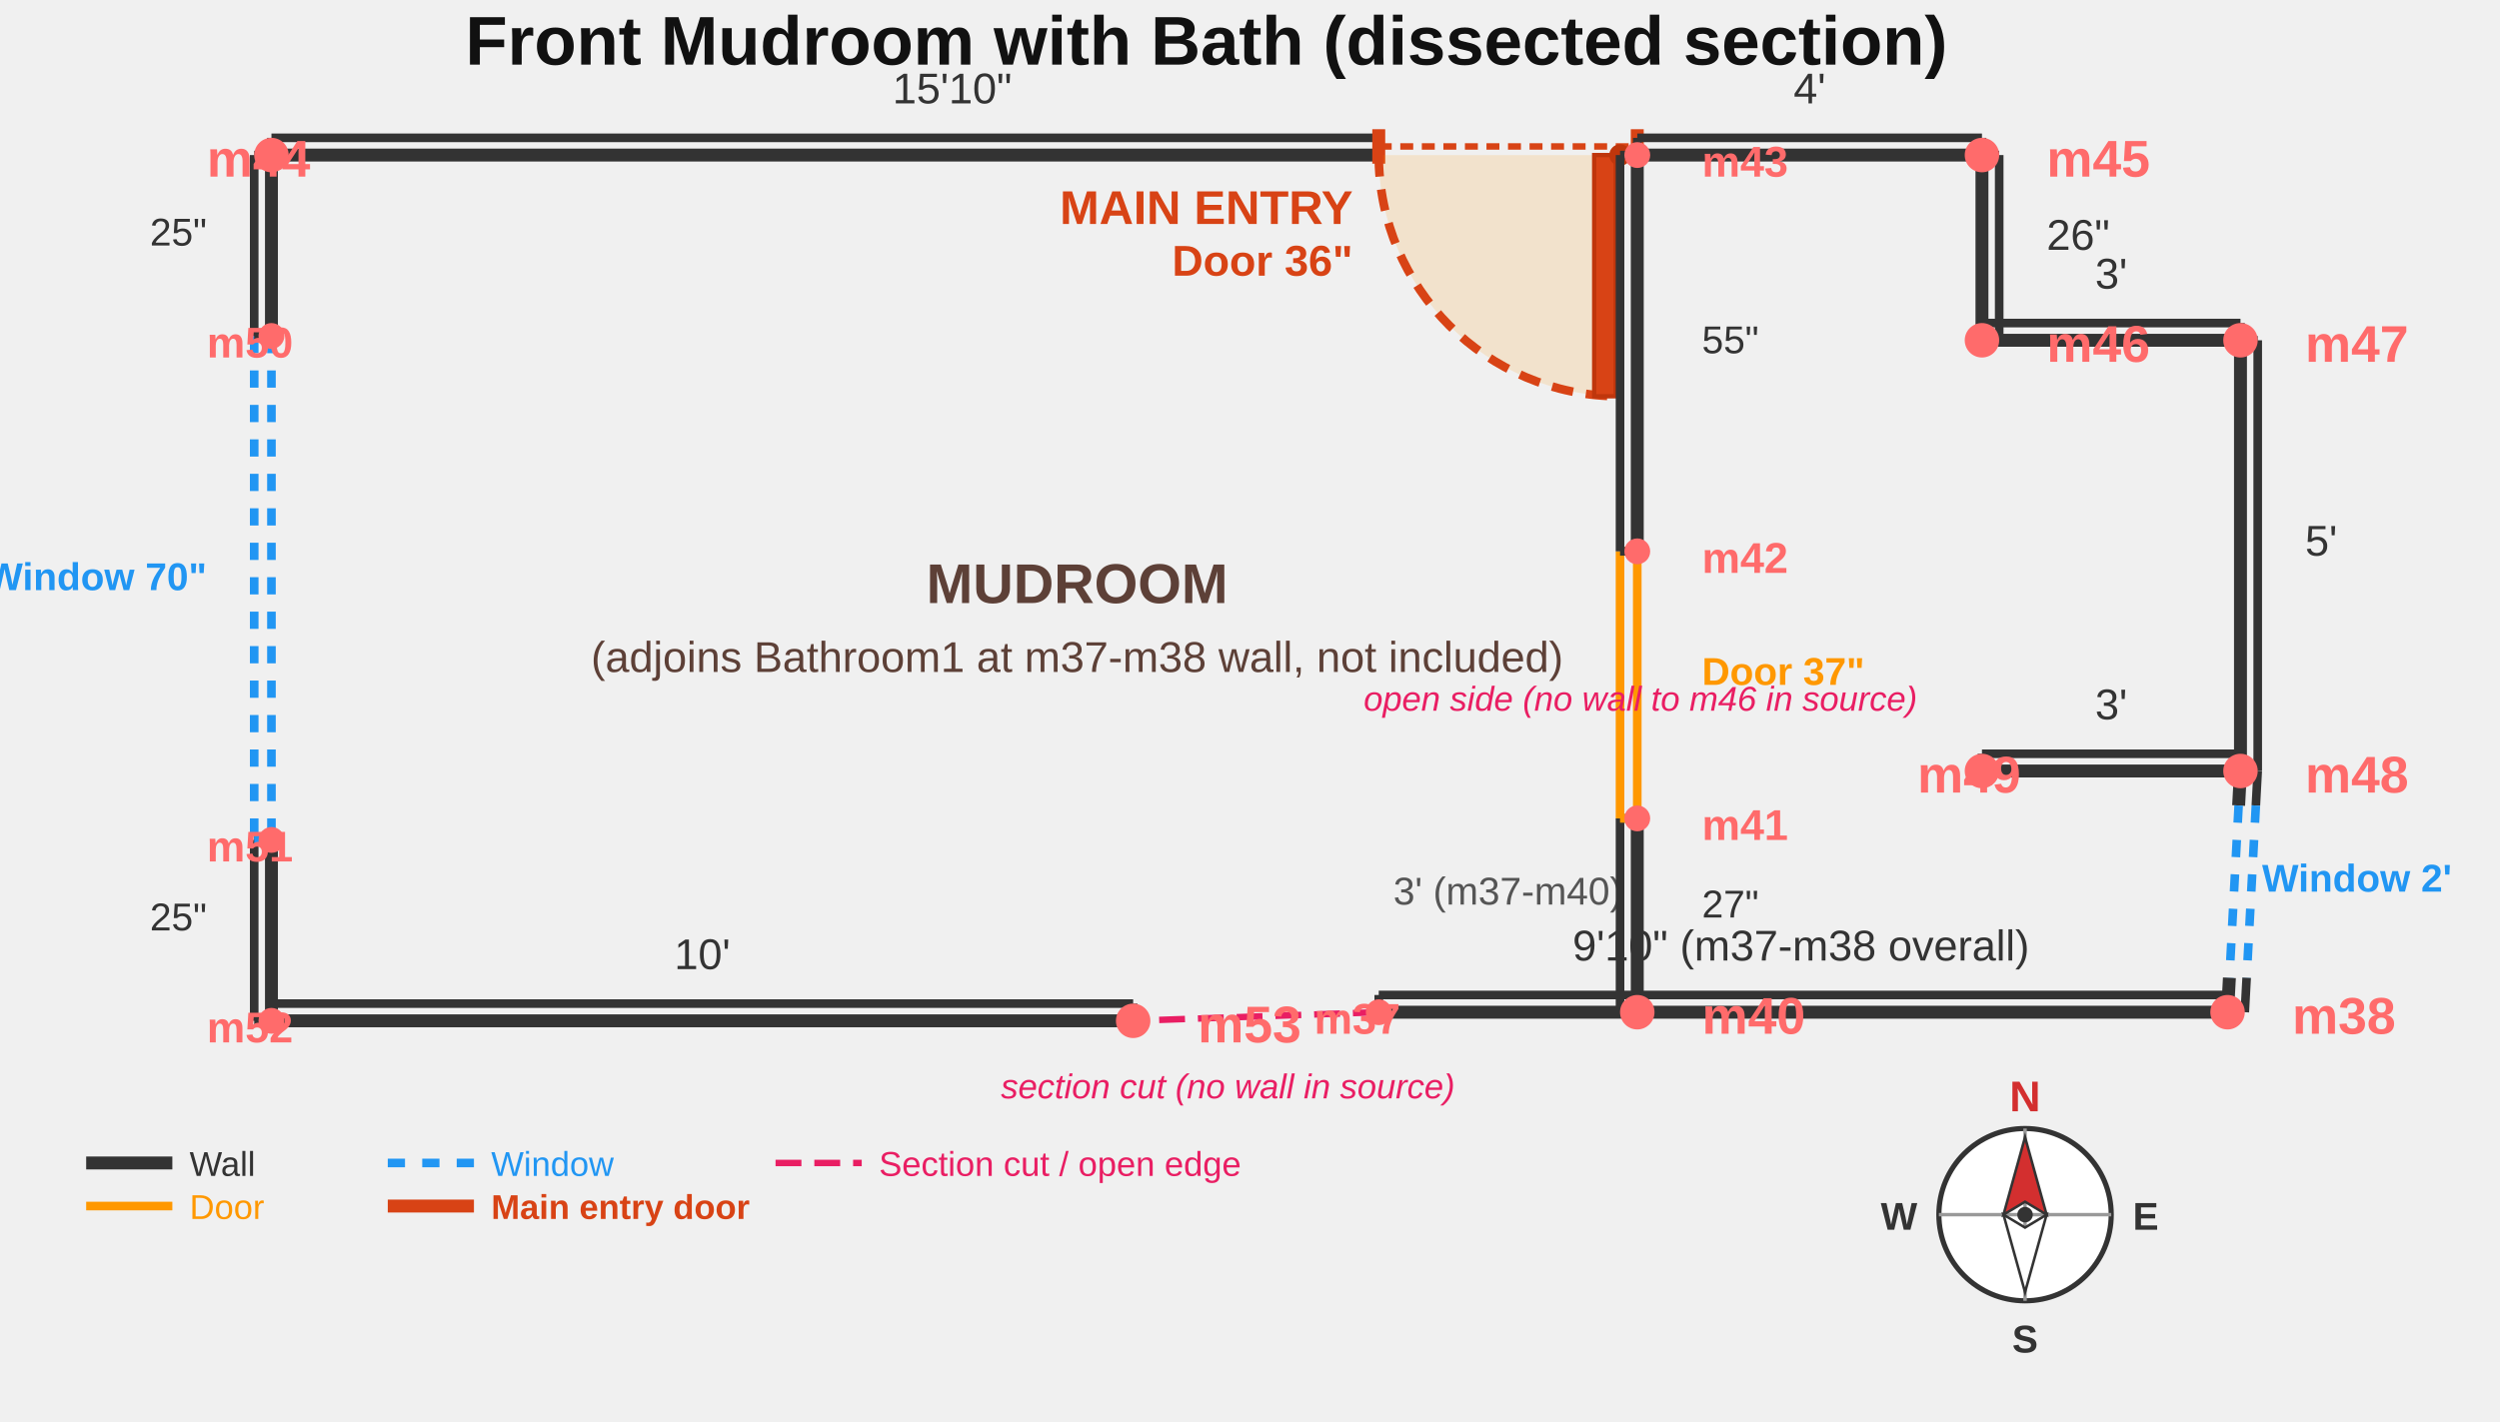
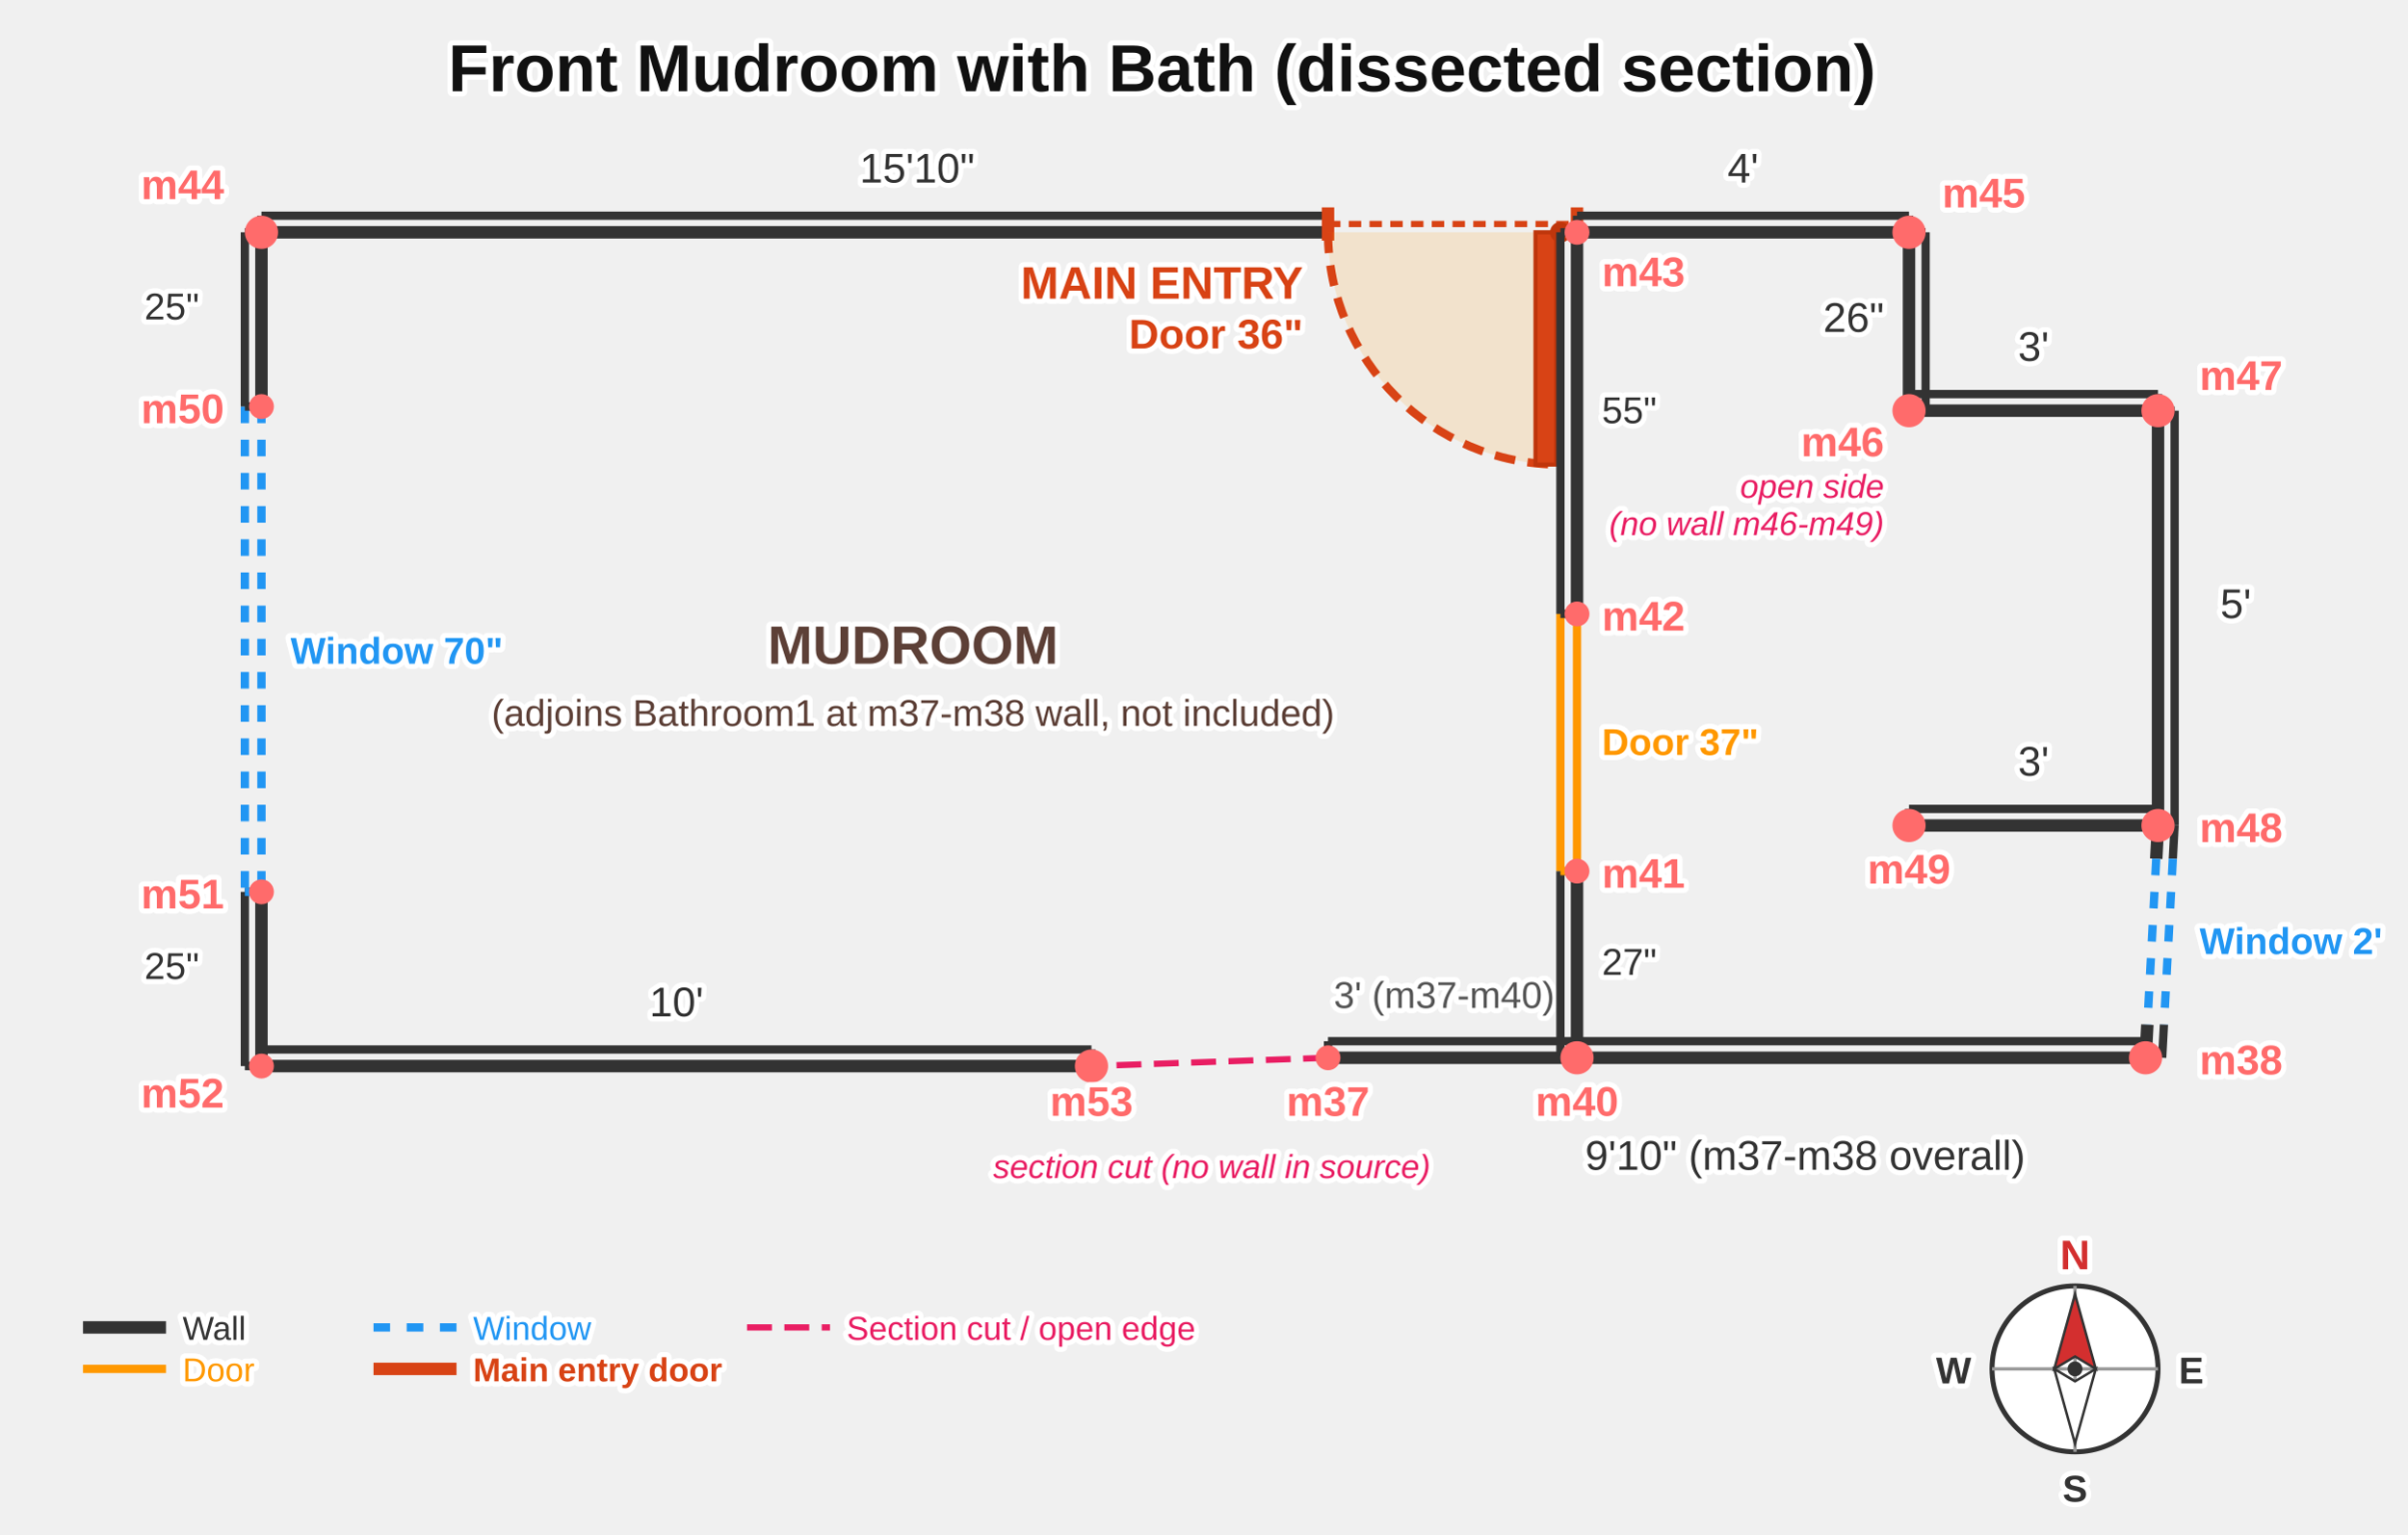
- <svg xmlns="http://www.w3.org/2000/svg" viewBox="-30 -700 580 330" width="1160" height="660" style="background:#fff;font-family:Arial,Helvetica,sans-serif;">
-   <text x="250" y="-685" font-size="16" font-weight="bold" text-anchor="middle" fill="#111">Front Mudroom with Bath (dissected section)</text>
+ <svg xmlns="http://www.w3.org/2000/svg" viewBox="-30 -720 580 370" width="1160" height="740" style="background:#fff;font-family:Arial,Helvetica,sans-serif;">
+   <style>text{paint-order:stroke;stroke:#fff;stroke-width:2.5px;stroke-linejoin:round;}</style>
+   <text x="250" y="-698" font-size="16" font-weight="bold" text-anchor="middle" fill="#111">Front Mudroom with Bath (dissected section)</text>
  <line x1="33" y1="-463" x2="233" y2="-463" stroke="#333" stroke-width="3" />
  <line x1="33" y1="-467" x2="233" y2="-467" stroke="#333" stroke-width="2" />
  <line x1="33" y1="-463" x2="33" y2="-467" stroke="#333" stroke-width="2" />
  <line x1="233" y1="-463" x2="233" y2="-467" stroke="#333" stroke-width="2" />
  <text x="133" y="-475" font-size="10" fill="#333" text-anchor="middle">10'</text>
  <line x1="33" y1="-505" x2="33" y2="-463" stroke="#333" stroke-width="3" />
  <line x1="29" y1="-505" x2="29" y2="-463" stroke="#333" stroke-width="2" />
  <line x1="33" y1="-505" x2="29" y2="-505" stroke="#333" stroke-width="2" />
  <line x1="33" y1="-463" x2="29" y2="-463" stroke="#333" stroke-width="2" />
  <text x="18" y="-484" font-size="9" fill="#333" text-anchor="end">25"</text>
  <line x1="33" y1="-622" x2="33" y2="-505" stroke="#2196F3" stroke-width="2" stroke-dasharray="4,4" />
  <line x1="29" y1="-622" x2="29" y2="-505" stroke="#2196F3" stroke-width="2" stroke-dasharray="4,4" />
  <line x1="33" y1="-622" x2="29" y2="-622" stroke="#2196F3" stroke-width="2" />
  <line x1="33" y1="-505" x2="29" y2="-505" stroke="#2196F3" stroke-width="2" />
-   <text x="18" y="-563" font-size="9" fill="#2196F3" text-anchor="end" font-weight="bold">Window 70"</text>
+   <text x="40" y="-560" font-size="9" fill="#2196F3" text-anchor="start" font-weight="bold">Window 70"</text>
  <line x1="33" y1="-664" x2="33" y2="-622" stroke="#333" stroke-width="3" />
  <line x1="29" y1="-664" x2="29" y2="-622" stroke="#333" stroke-width="2" />
  <line x1="33" y1="-664" x2="29" y2="-664" stroke="#333" stroke-width="2" />
  <line x1="33" y1="-622" x2="29" y2="-622" stroke="#333" stroke-width="2" />
  <text x="18" y="-643" font-size="9" fill="#333" text-anchor="end">25"</text>
  <line x1="290" y1="-664" x2="33" y2="-664" stroke="#333" stroke-width="3" />
  <line x1="290" y1="-668" x2="33" y2="-668" stroke="#333" stroke-width="2" />
  <line x1="290" y1="-664" x2="290" y2="-668" stroke="#333" stroke-width="2" />
  <line x1="33" y1="-664" x2="33" y2="-668" stroke="#333" stroke-width="2" />
  <text x="191" y="-676" font-size="10" fill="#333" text-anchor="middle">15'10"</text>
  <g id="main-entry-door">
    <line x1="290" y1="-662" x2="290" y2="-670" stroke="#d84315" stroke-width="3" />
    <line x1="350" y1="-662" x2="350" y2="-670" stroke="#d84315" stroke-width="3" />
    <line x1="290" y1="-666" x2="350" y2="-666" stroke="#d84315" stroke-width="1.5" stroke-dasharray="3,2" />
    <path d="M 346 -664 L 290 -664 A 56 56 0 0 0 346 -608 Z" fill="#ff9800" fill-opacity="0.15" stroke="none" />
    <path d="M 290 -664 A 56 56 0 0 0 346 -608" fill="none" stroke="#d84315" stroke-width="2" stroke-dasharray="5,3" />
    <rect x="340" y="-664" width="5" height="56" fill="#d84315" stroke="#bf360c" stroke-width="1" />
    <circle cx="346" cy="-664" r="2.5" fill="#bf360c" />
    <text x="284" y="-648" font-size="11" font-weight="bold" fill="#d84315" text-anchor="end">MAIN ENTRY</text>
    <text x="284" y="-636" font-size="10" font-weight="bold" fill="#d84315" text-anchor="end">Door 36"</text>
  </g>
  <line x1="350" y1="-664" x2="430" y2="-664" stroke="#333" stroke-width="3" />
  <line x1="350" y1="-668" x2="430" y2="-668" stroke="#333" stroke-width="2" />
  <line x1="350" y1="-664" x2="350" y2="-668" stroke="#333" stroke-width="2" />
  <line x1="430" y1="-664" x2="430" y2="-668" stroke="#333" stroke-width="2" />
  <text x="390" y="-676" font-size="10" fill="#333" text-anchor="middle">4'</text>
  <line x1="430" y1="-664" x2="430" y2="-621" stroke="#333" stroke-width="3" />
  <line x1="434" y1="-664" x2="434" y2="-621" stroke="#333" stroke-width="2" />
  <line x1="430" y1="-664" x2="434" y2="-664" stroke="#333" stroke-width="2" />
  <line x1="430" y1="-621" x2="434" y2="-621" stroke="#333" stroke-width="2" />
-   <text x="445" y="-642" font-size="10" fill="#333" text-anchor="start">26"</text>
+   <text x="424" y="-640" font-size="10" fill="#333" text-anchor="end">26"</text>
  <line x1="430" y1="-621" x2="490" y2="-621" stroke="#333" stroke-width="3" />
  <line x1="430" y1="-625" x2="490" y2="-625" stroke="#333" stroke-width="2" />
  <line x1="430" y1="-621" x2="430" y2="-625" stroke="#333" stroke-width="2" />
  <line x1="490" y1="-621" x2="490" y2="-625" stroke="#333" stroke-width="2" />
  <text x="460" y="-633" font-size="10" fill="#333" text-anchor="middle">3'</text>
  <line x1="490" y1="-621" x2="490" y2="-521" stroke="#333" stroke-width="3" />
  <line x1="494" y1="-621" x2="494" y2="-521" stroke="#333" stroke-width="2" />
  <line x1="490" y1="-621" x2="494" y2="-621" stroke="#333" stroke-width="2" />
  <line x1="490" y1="-521" x2="494" y2="-521" stroke="#333" stroke-width="2" />
  <text x="505" y="-571" font-size="10" fill="#333" text-anchor="start">5'</text>
  <line x1="490" y1="-521" x2="430" y2="-521" stroke="#333" stroke-width="3" />
  <line x1="490" y1="-525" x2="430" y2="-525" stroke="#333" stroke-width="2" />
  <line x1="490" y1="-521" x2="490" y2="-525" stroke="#333" stroke-width="2" />
  <line x1="430" y1="-521" x2="430" y2="-525" stroke="#333" stroke-width="2" />
  <text x="460" y="-533" font-size="10" fill="#333" text-anchor="middle">3'</text>
  <line x1="490" y1="-521" x2="489.57" y2="-512.99" stroke="#333" stroke-width="3" />
  <line x1="494" y1="-521" x2="493.57" y2="-512.99" stroke="#333" stroke-width="2" />
  <line x1="489.57" y1="-512.99" x2="487.43" y2="-472.99" stroke="#2196F3" stroke-width="2" stroke-dasharray="4,4" />
  <line x1="493.57" y1="-512.99" x2="491.43" y2="-472.99" stroke="#2196F3" stroke-width="2" stroke-dasharray="4,4" />
-   <text x="495" y="-493" font-size="9" fill="#2196F3" text-anchor="start" font-weight="bold">Window 2'</text>
+   <text x="500" y="-490" font-size="9" fill="#2196F3" text-anchor="start" font-weight="bold">Window 2'</text>
  <line x1="487.43" y1="-472.99" x2="487" y2="-465" stroke="#333" stroke-width="3" />
  <line x1="491.43" y1="-472.99" x2="491" y2="-465" stroke="#333" stroke-width="2" />
  <line x1="487" y1="-465" x2="290" y2="-465" stroke="#333" stroke-width="3" />
  <line x1="487" y1="-469" x2="290" y2="-469" stroke="#333" stroke-width="2" />
  <line x1="487" y1="-465" x2="487" y2="-469" stroke="#333" stroke-width="2" />
  <line x1="290" y1="-465" x2="290" y2="-469" stroke="#333" stroke-width="2" />
-   <text x="388" y="-477" font-size="10" fill="#333" text-anchor="middle">9'10" (m37-m38 overall)</text>
-   <text x="320" y="-490" font-size="9" fill="#555" text-anchor="middle">3' (m37-m40)</text>
+   <text x="405" y="-438" font-size="10" fill="#333" text-anchor="middle">9'10" (m37-m38 overall)</text>
+   <text x="318" y="-477" font-size="9" fill="#555" text-anchor="middle">3' (m37-m40)</text>
  <line x1="350" y1="-465" x2="350" y2="-510" stroke="#333" stroke-width="3" />
  <line x1="346" y1="-465" x2="346" y2="-510" stroke="#333" stroke-width="2" />
  <line x1="350" y1="-465" x2="346" y2="-465" stroke="#333" stroke-width="2" />
  <line x1="350" y1="-510" x2="346" y2="-510" stroke="#333" stroke-width="2" />
-   <text x="365" y="-487" font-size="9" fill="#333" text-anchor="start">27"</text>
+   <text x="356" y="-485" font-size="9" fill="#333" text-anchor="start">27"</text>
  <line x1="350" y1="-510" x2="350" y2="-572" stroke="#ff9800" stroke-width="2" />
  <line x1="346" y1="-510" x2="346" y2="-572" stroke="#ff9800" stroke-width="2" />
  <line x1="350" y1="-510" x2="346" y2="-510" stroke="#ff9800" stroke-width="2" />
  <line x1="350" y1="-572" x2="346" y2="-572" stroke="#ff9800" stroke-width="2" />
-   <text x="365" y="-541" font-size="9" fill="#ff9800" text-anchor="start" font-weight="bold">Door 37"</text>
+   <text x="356" y="-538" font-size="9" fill="#ff9800" text-anchor="start" font-weight="bold">Door 37"</text>
  <line x1="350" y1="-572" x2="350" y2="-664" stroke="#333" stroke-width="3" />
  <line x1="346" y1="-572" x2="346" y2="-664" stroke="#333" stroke-width="2" />
  <line x1="350" y1="-572" x2="346" y2="-572" stroke="#333" stroke-width="2" />
  <line x1="350" y1="-664" x2="346" y2="-664" stroke="#333" stroke-width="2" />
-   <text x="365" y="-618" font-size="9" fill="#333" text-anchor="start">55"</text>
+   <text x="356" y="-618" font-size="9" fill="#333" text-anchor="start">55"</text>
  <line x1="290" y1="-465" x2="233" y2="-463" stroke="#e91e63" stroke-width="1.5" stroke-dasharray="6,3" />
-   <text x="255" y="-445" font-size="8" fill="#e91e63" text-anchor="middle" font-style="italic">section cut (no wall in source)</text>
-   <text x="415" y="-535" font-size="8" fill="#e91e63" text-anchor="end" font-style="italic">open side (no wall to m46 in source)</text>
-   <text x="220" y="-560" font-size="13" font-weight="bold" fill="#5d4037" text-anchor="middle">MUDROOM</text>
-   <text x="220" y="-544" font-size="10" fill="#5d4037" text-anchor="middle">(adjoins Bathroom1 at m37-m38 wall, not included)</text>
+   <text x="262" y="-436" font-size="8" fill="#e91e63" text-anchor="middle" font-style="italic">section cut (no wall in source)</text>
+   <text x="424" y="-600" font-size="8" fill="#e91e63" text-anchor="end" font-style="italic">open side</text>
+   <text x="424" y="-591" font-size="8" fill="#e91e63" text-anchor="end" font-style="italic">(no wall m46-m49)</text>
+   <text x="190" y="-560" font-size="13" fill="#5d4037" text-anchor="middle" font-weight="bold">MUDROOM</text>
+   <text x="190" y="-545" font-size="9" fill="#5d4037" text-anchor="middle">(adjoins Bathroom1 at m37-m38 wall, not included)</text>
  <circle cx="33" cy="-463" r="3" fill="#ff6b6b" />
-   <text x="18" y="-458" font-size="10" fill="#ff6b6b" font-weight="bold">m52</text>
+   <text x="24" y="-453" font-size="10" fill="#ff6b6b" text-anchor="end" font-weight="bold">m52</text>
  <circle cx="33" cy="-505" r="3" fill="#ff6b6b" />
-   <text x="18" y="-500" font-size="10" fill="#ff6b6b" font-weight="bold">m51</text>
+   <text x="24" y="-501" font-size="10" fill="#ff6b6b" text-anchor="end" font-weight="bold">m51</text>
  <circle cx="33" cy="-622" r="3" fill="#ff6b6b" />
-   <text x="18" y="-617" font-size="10" fill="#ff6b6b" font-weight="bold">m50</text>
+   <text x="24" y="-618" font-size="10" fill="#ff6b6b" text-anchor="end" font-weight="bold">m50</text>
  <circle cx="33" cy="-664" r="4" fill="#ff6b6b" />
-   <text x="18" y="-659" font-size="12" fill="#ff6b6b" font-weight="bold">m44</text>
+   <text x="24" y="-672" font-size="10" fill="#ff6b6b" text-anchor="end" font-weight="bold">m44</text>
  <circle cx="350" cy="-664" r="3" fill="#ff6b6b" />
-   <text x="365" y="-659" font-size="10" fill="#ff6b6b" font-weight="bold">m43</text>
+   <text x="356" y="-651" font-size="10" fill="#ff6b6b" text-anchor="start" font-weight="bold">m43</text>
  <circle cx="430" cy="-664" r="4" fill="#ff6b6b" />
-   <text x="445" y="-659" font-size="12" fill="#ff6b6b" font-weight="bold">m45</text>
+   <text x="438" y="-670" font-size="10" fill="#ff6b6b" text-anchor="start" font-weight="bold">m45</text>
  <circle cx="430" cy="-621" r="4" fill="#ff6b6b" />
-   <text x="445" y="-616" font-size="12" fill="#ff6b6b" font-weight="bold">m46</text>
+   <text x="424" y="-610" font-size="10" fill="#ff6b6b" text-anchor="end" font-weight="bold">m46</text>
  <circle cx="490" cy="-621" r="4" fill="#ff6b6b" />
-   <text x="505" y="-616" font-size="12" fill="#ff6b6b" font-weight="bold">m47</text>
+   <text x="500" y="-626" font-size="10" fill="#ff6b6b" text-anchor="start" font-weight="bold">m47</text>
  <circle cx="490" cy="-521" r="4" fill="#ff6b6b" />
-   <text x="505" y="-516" font-size="12" fill="#ff6b6b" font-weight="bold">m48</text>
+   <text x="500" y="-517" font-size="10" fill="#ff6b6b" text-anchor="start" font-weight="bold">m48</text>
  <circle cx="430" cy="-521" r="4" fill="#ff6b6b" />
-   <text x="415" y="-516" font-size="12" fill="#ff6b6b" font-weight="bold">m49</text>
+   <text x="430" y="-507" font-size="10" fill="#ff6b6b" text-anchor="middle" font-weight="bold">m49</text>
  <circle cx="487" cy="-465" r="4" fill="#ff6b6b" />
-   <text x="502" y="-460" font-size="12" fill="#ff6b6b" font-weight="bold">m38</text>
+   <text x="500" y="-461" font-size="10" fill="#ff6b6b" text-anchor="start" font-weight="bold">m38</text>
  <circle cx="350" cy="-465" r="4" fill="#ff6b6b" />
-   <text x="365" y="-460" font-size="12" fill="#ff6b6b" font-weight="bold">m40</text>
+   <text x="350" y="-451" font-size="10" fill="#ff6b6b" text-anchor="middle" font-weight="bold">m40</text>
  <circle cx="350" cy="-510" r="3" fill="#ff6b6b" />
-   <text x="365" y="-505" font-size="10" fill="#ff6b6b" font-weight="bold">m41</text>
+   <text x="356" y="-506" font-size="10" fill="#ff6b6b" text-anchor="start" font-weight="bold">m41</text>
  <circle cx="350" cy="-572" r="3" fill="#ff6b6b" />
-   <text x="365" y="-567" font-size="10" fill="#ff6b6b" font-weight="bold">m42</text>
+   <text x="356" y="-568" font-size="10" fill="#ff6b6b" text-anchor="start" font-weight="bold">m42</text>
  <circle cx="290" cy="-465" r="3" fill="#ff6b6b" />
-   <text x="275" y="-460" font-size="10" fill="#ff6b6b" font-weight="bold">m37</text>
+   <text x="290" y="-451" font-size="10" fill="#ff6b6b" text-anchor="middle" font-weight="bold">m37</text>
  <circle cx="233" cy="-463" r="4" fill="#ff6b6b" />
-   <text x="248" y="-458" font-size="12" fill="#ff6b6b" font-weight="bold">m53</text>
-   <g id="compass" transform="translate(440,-418)" font-family="Arial,Helvetica,sans-serif">
+   <text x="233" y="-451" font-size="10" fill="#ff6b6b" text-anchor="middle" font-weight="bold">m53</text>
+   <g id="compass" transform="translate(470,-390)" font-family="Arial,Helvetica,sans-serif">
    <circle cx="0" cy="0" r="20" fill="#fff" stroke="#333" stroke-width="1.2" />
    <line x1="-20" y1="0" x2="20" y2="0" stroke="#999" stroke-width="0.8" />
    <line x1="0" y1="-20" x2="0" y2="20" stroke="#999" stroke-width="0.8" />
    <polygon points="0,-18 5,0 0,-3 -5,0" fill="#d32f2f" stroke="#333" stroke-width="0.6" />
    <polygon points="0,18 5,0 0,3 -5,0" fill="#fff" stroke="#333" stroke-width="0.6" />
    <circle cx="0" cy="0" r="1.8" fill="#333" />
    <text x="0" y="-24" font-size="10" font-weight="bold" fill="#d32f2f" text-anchor="middle">N</text>
    <text x="25" y="3.5" font-size="9" font-weight="bold" fill="#333" text-anchor="start">E</text>
    <text x="0" y="32" font-size="9" font-weight="bold" fill="#333" text-anchor="middle">S</text>
    <text x="-25" y="3.5" font-size="9" font-weight="bold" fill="#333" text-anchor="end">W</text>
  </g>
-   <g font-size="8" fill="#333">
+   <g font-size="8" fill="#333" transform="translate(0,30)">
    <line x1="-10" y1="-430" x2="10" y2="-430" stroke="#333" stroke-width="3" />
    <text x="14" y="-427" fill="#333">Wall</text>
    <line x1="-10" y1="-420" x2="10" y2="-420" stroke="#ff9800" stroke-width="2" />
    <text x="14" y="-417" fill="#ff9800">Door</text>
    <line x1="60" y1="-430" x2="80" y2="-430" stroke="#2196F3" stroke-width="2" stroke-dasharray="4,4" />
    <text x="84" y="-427" fill="#2196F3">Window</text>
    <line x1="150" y1="-430" x2="170" y2="-430" stroke="#e91e63" stroke-width="1.5" stroke-dasharray="6,3" />
    <text x="174" y="-427" fill="#e91e63">Section cut / open edge</text>
    <line x1="60" y1="-420" x2="80" y2="-420" stroke="#d84315" stroke-width="3" />
    <text x="84" y="-417" fill="#d84315" font-weight="bold">Main entry door</text>
  </g>
</svg>
